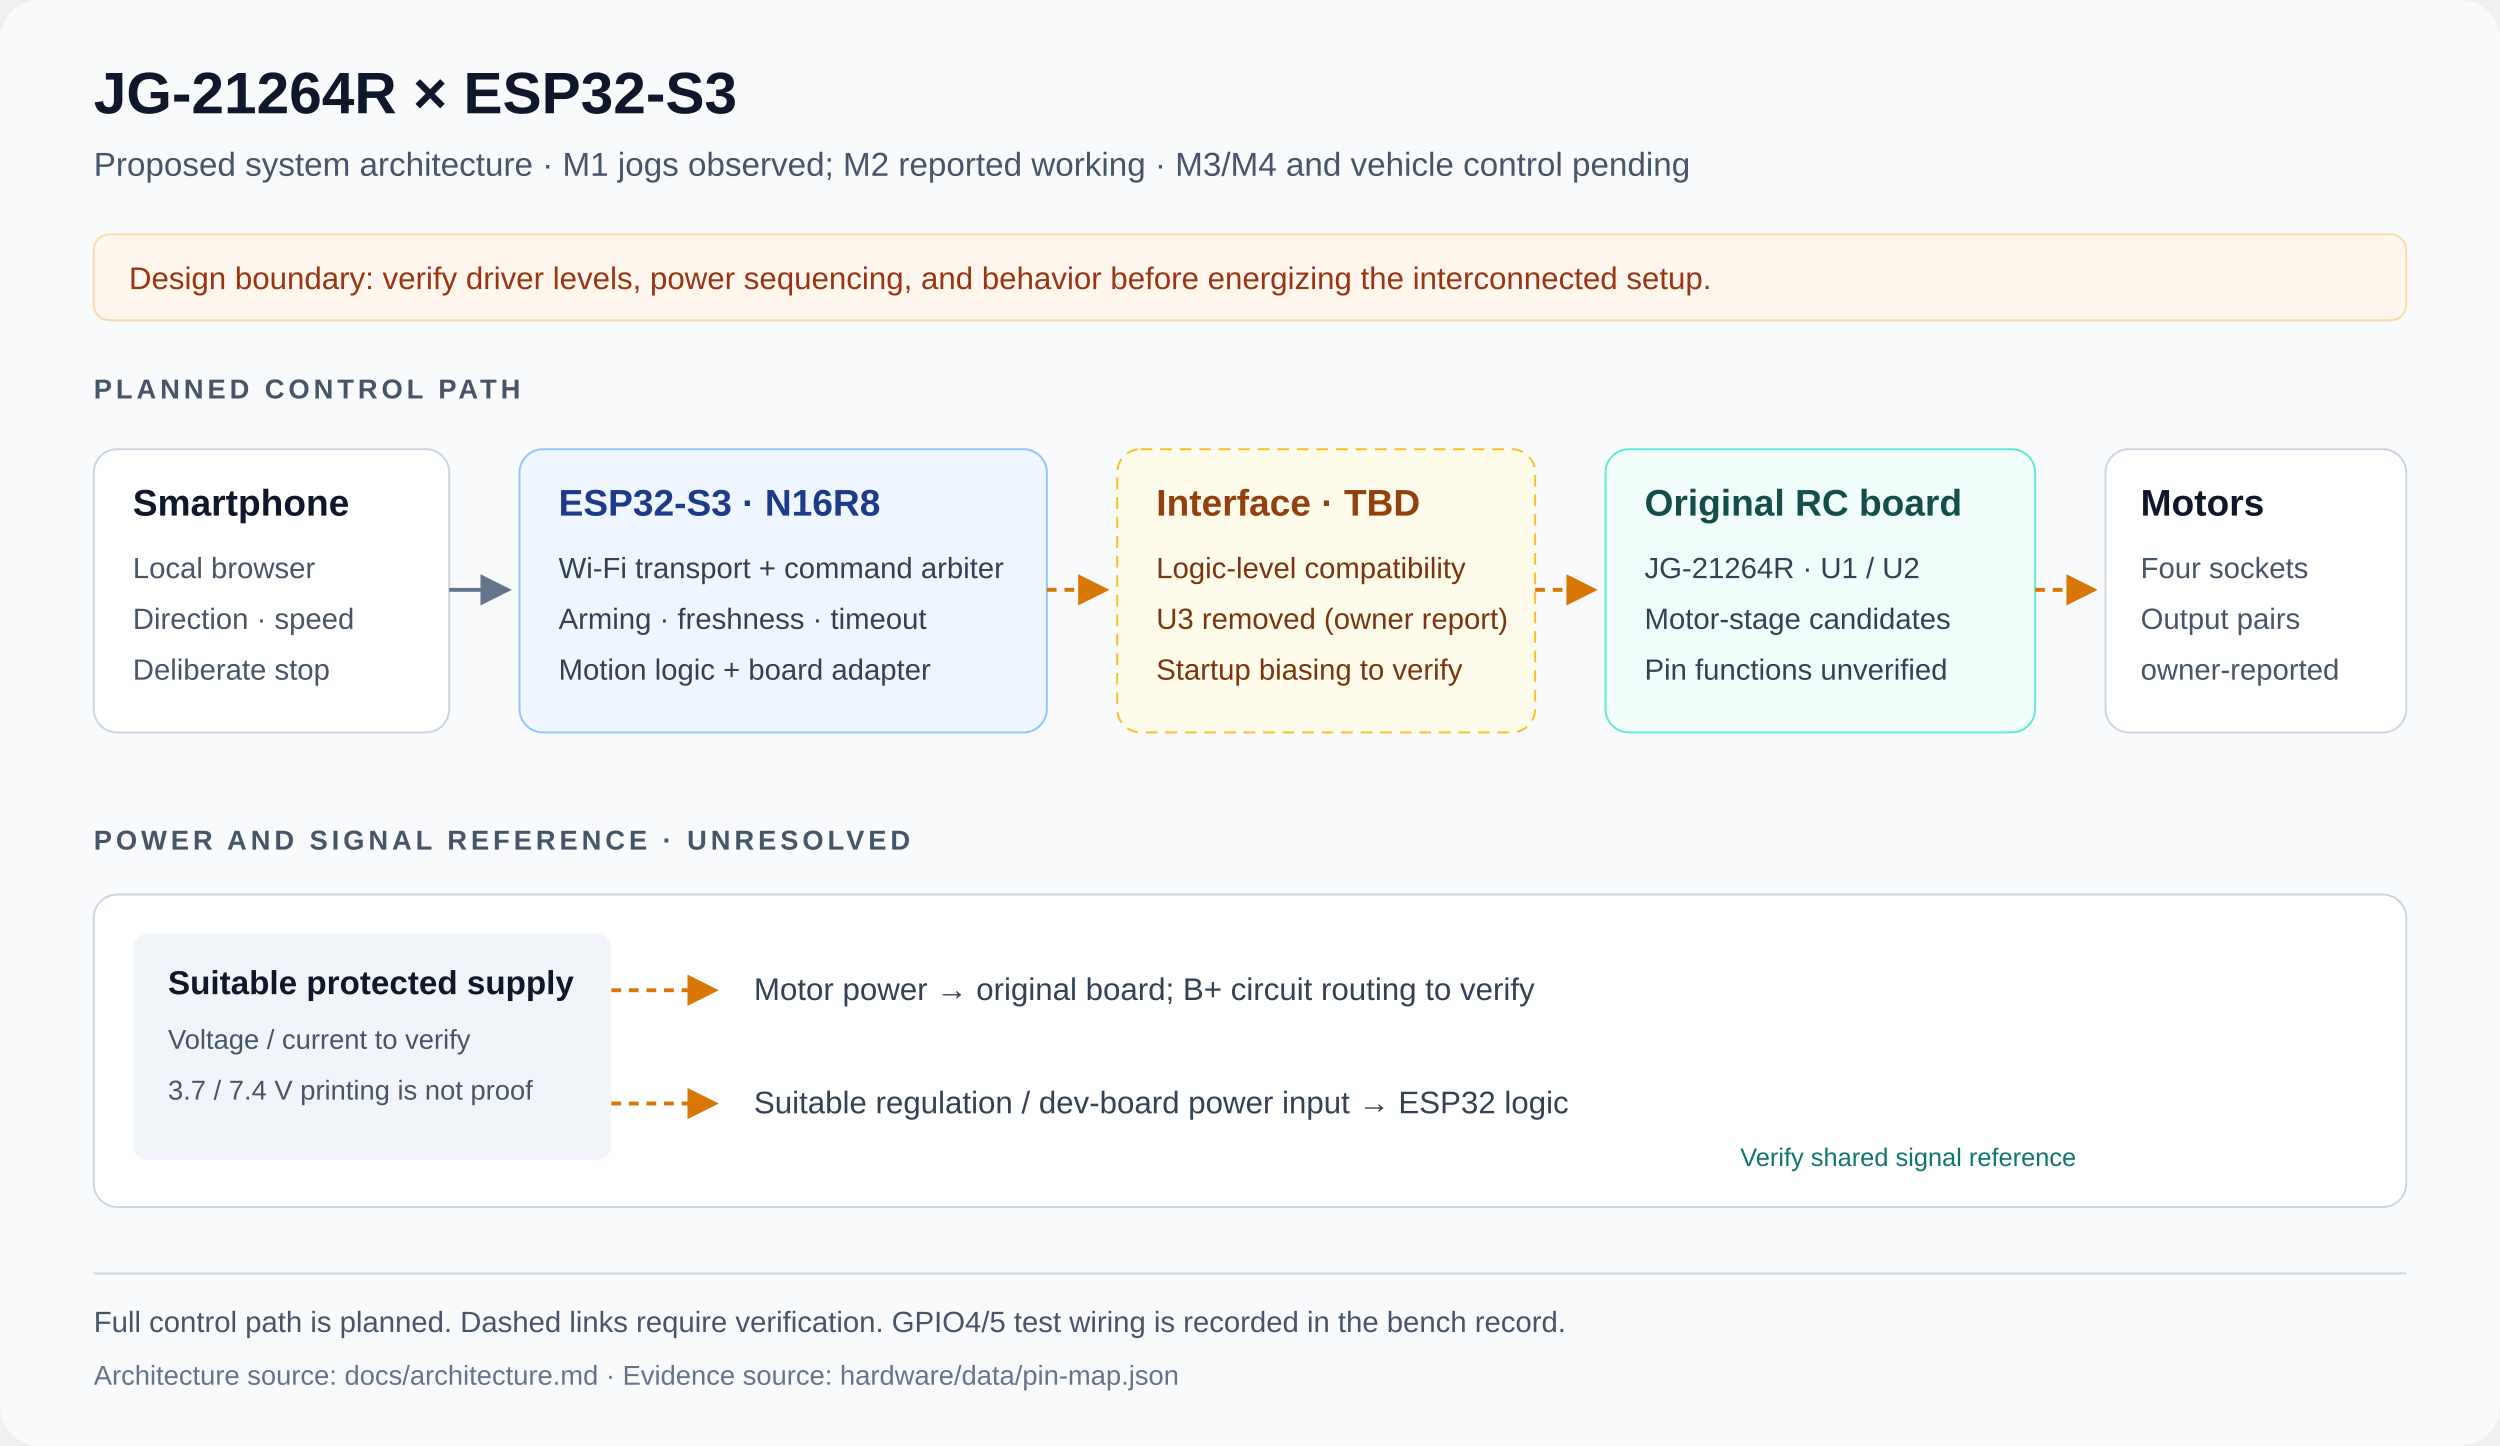
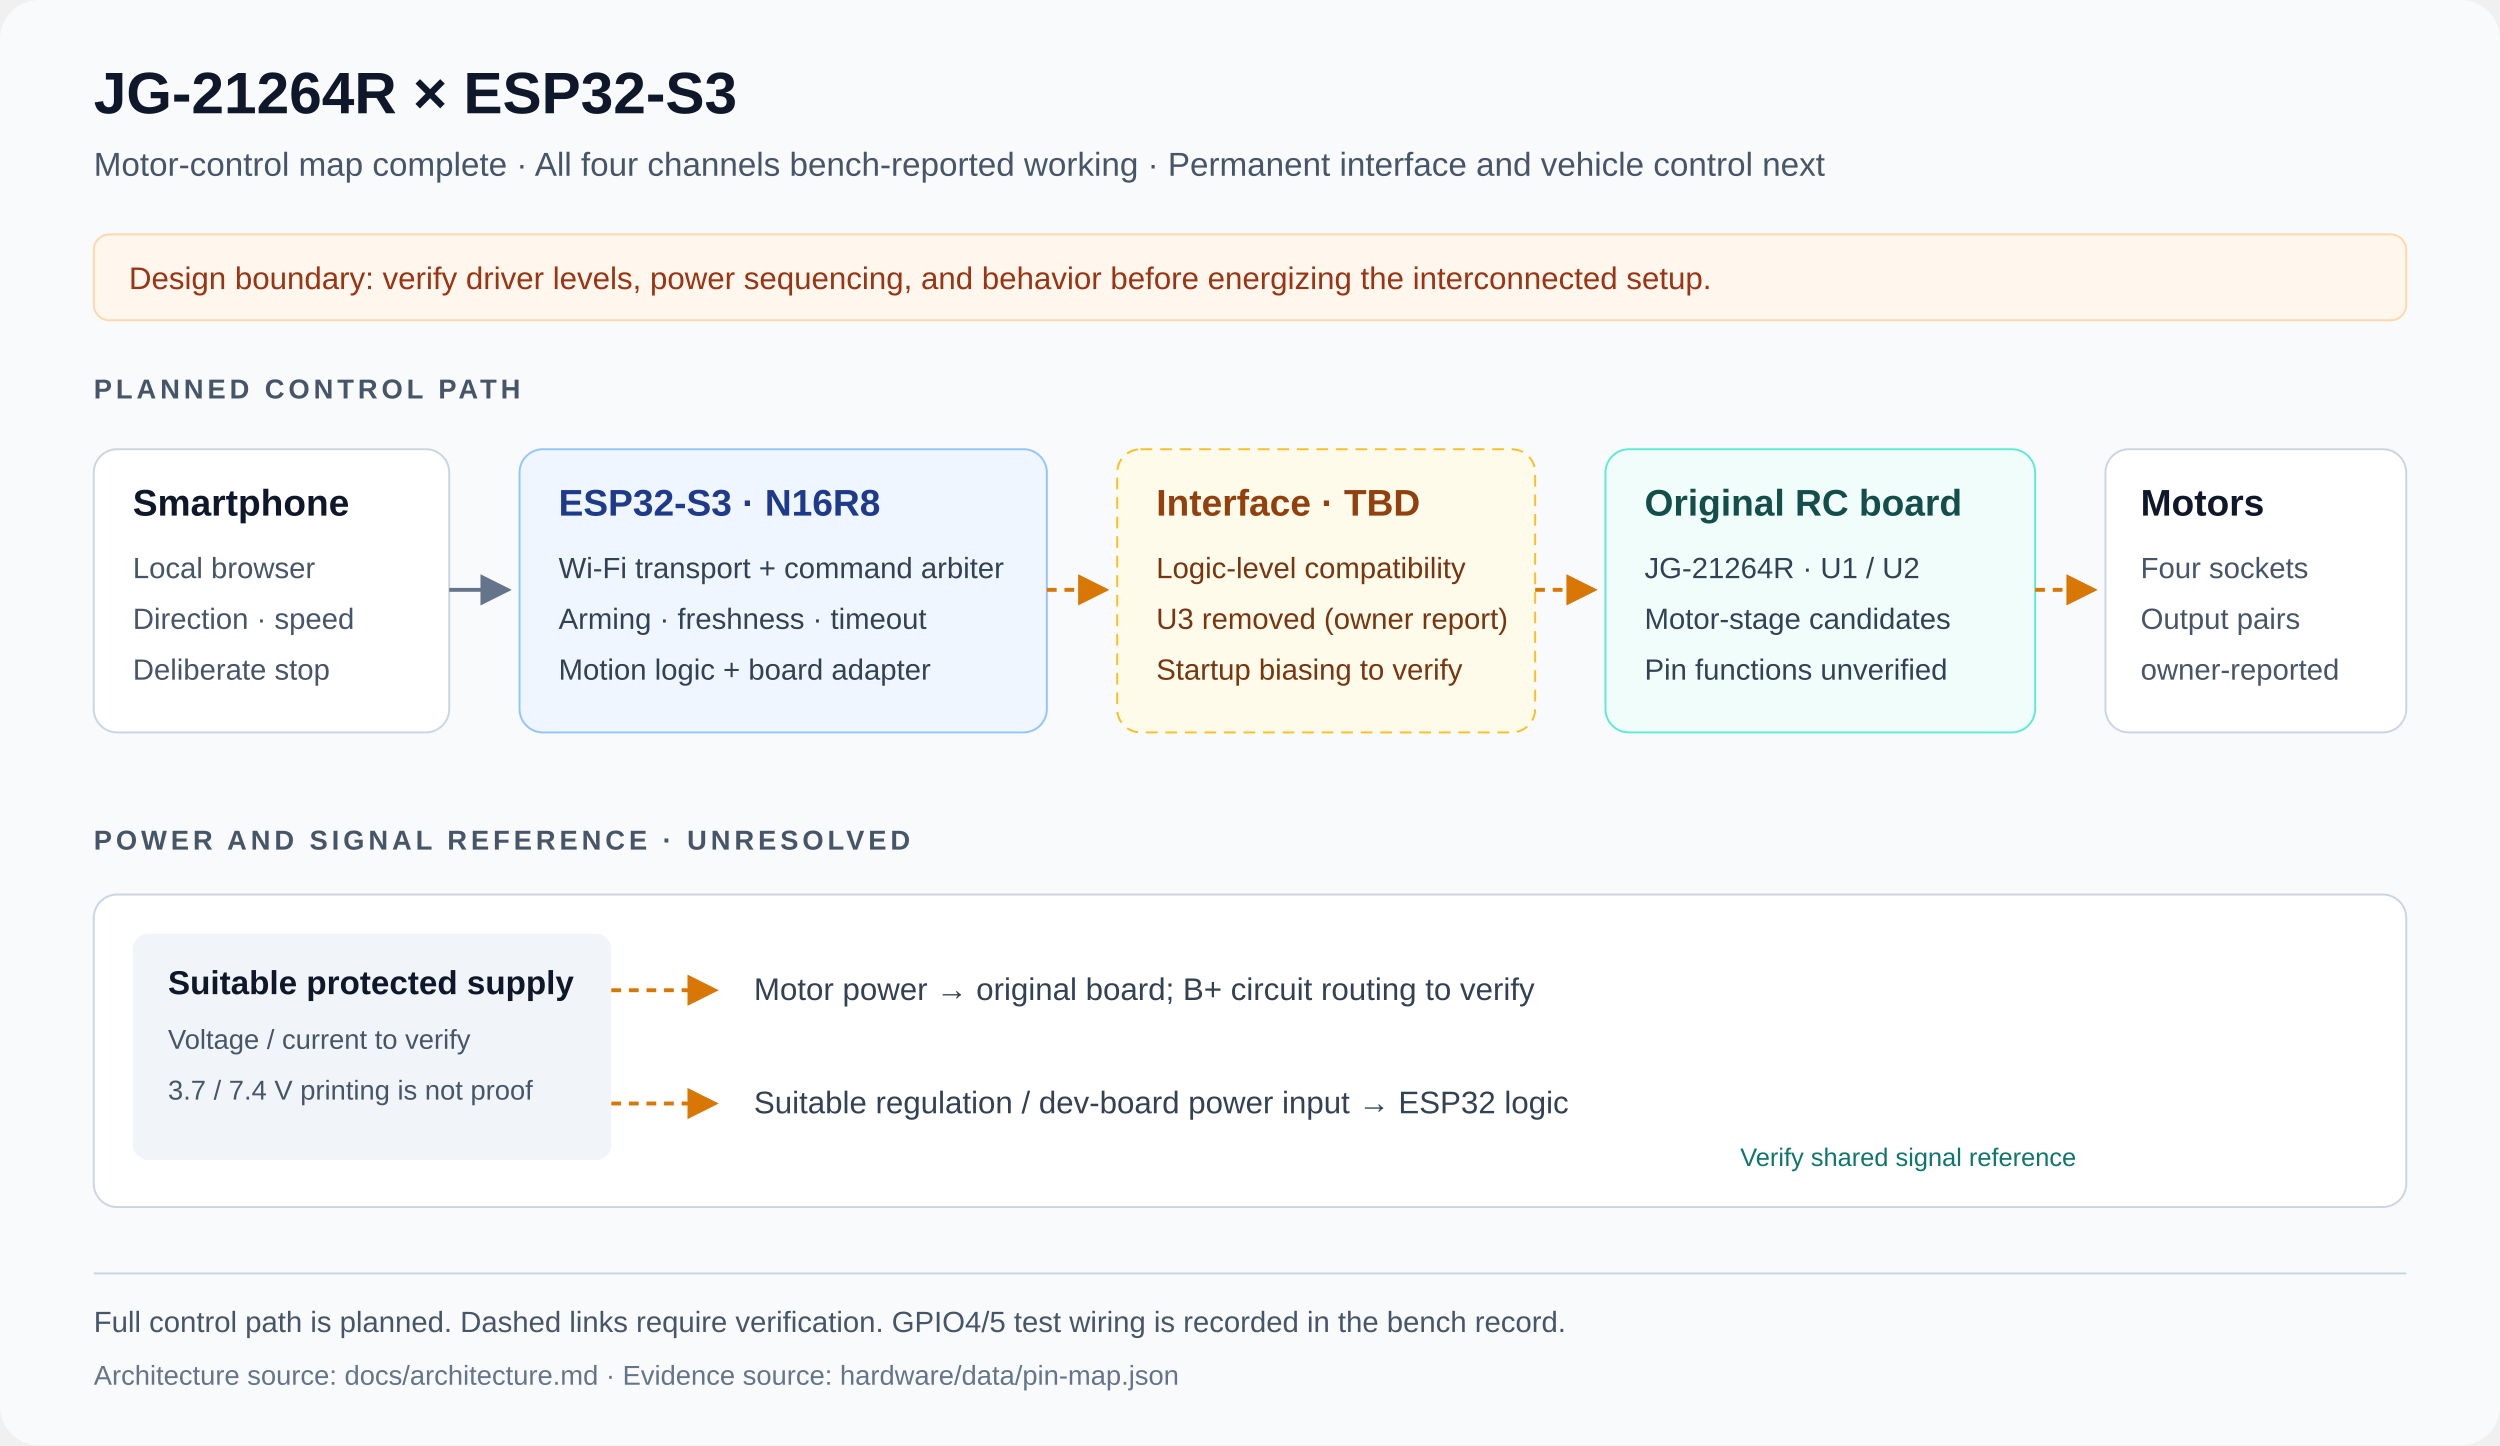
<svg xmlns="http://www.w3.org/2000/svg" width="1280" height="740" viewBox="0 0 1280 740" role="img" aria-labelledby="title desc">
  <defs>
    <marker id="arrow" markerWidth="8" markerHeight="8" refX="7" refY="4" orient="auto">
      <path d="M0 0L8 4L0 8Z" fill="#64748b" />
    </marker>
    <marker id="pending" markerWidth="8" markerHeight="8" refX="7" refY="4" orient="auto">
      <path d="M0 0L8 4L0 8Z" fill="#d97706" />
    </marker>
  </defs>
  <rect width="1280" height="740" rx="20" fill="#f8fafc" />
  <g font-family="Arial, Helvetica, sans-serif">
    <text x="48" y="58" fill="#0f172a" font-size="30" font-weight="700">JG-21264R × ESP32-S3</text>
-     <text x="48" y="90" fill="#475569" font-size="17">Proposed system architecture · M1 jogs observed; M2 reported working · M3/M4 and vehicle control pending</text>
+     <text x="48" y="90" fill="#475569" font-size="17">Motor-control map complete · All four channels bench-reported working · Permanent interface and vehicle control next</text>
    <rect x="48" y="120" width="1184" height="44" rx="8" fill="#fff7ed" stroke="#fed7aa" />
    <text x="66" y="148" fill="#9a3412" font-size="16">Design boundary: verify driver levels, power sequencing, and behavior before energizing the interconnected setup.</text>
    <text x="48" y="204" fill="#475569" font-size="14" font-weight="700" letter-spacing="2">PLANNED CONTROL PATH</text>
    <rect x="48" y="230" width="182" height="145" rx="12" fill="#ffffff" stroke="#cbd5e1" />
    <text x="68" y="264" fill="#0f172a" font-size="19" font-weight="700">Smartphone</text>
    <text x="68" y="296" fill="#475569" font-size="15">Local browser</text>
    <text x="68" y="322" fill="#475569" font-size="15">Direction · speed</text>
    <text x="68" y="348" fill="#475569" font-size="15">Deliberate stop</text>
    <rect x="266" y="230" width="270" height="145" rx="12" fill="#eff6ff" stroke="#93c5fd" />
    <text x="286" y="264" fill="#1e3a8a" font-size="19" font-weight="700">ESP32-S3 · N16R8</text>
    <text x="286" y="296" fill="#334155" font-size="15">Wi-Fi transport + command arbiter</text>
    <text x="286" y="322" fill="#334155" font-size="15">Arming · freshness · timeout</text>
    <text x="286" y="348" fill="#334155" font-size="15">Motion logic + board adapter</text>
    <rect x="572" y="230" width="214" height="145" rx="12" fill="#fffbeb" stroke="#fbbf24" stroke-dasharray="6 4" />
    <text x="592" y="264" fill="#92400e" font-size="19" font-weight="700">Interface · TBD</text>
    <text x="592" y="296" fill="#78350f" font-size="15">Logic-level compatibility</text>
    <text x="592" y="322" fill="#78350f" font-size="15">U3 removed (owner report)</text>
    <text x="592" y="348" fill="#78350f" font-size="15">Startup biasing to verify</text>
    <rect x="822" y="230" width="220" height="145" rx="12" fill="#f0fdfa" stroke="#5eead4" />
    <text x="842" y="264" fill="#134e4a" font-size="19" font-weight="700">Original RC board</text>
    <text x="842" y="296" fill="#334155" font-size="15">JG-21264R · U1 / U2</text>
    <text x="842" y="322" fill="#334155" font-size="15">Motor-stage candidates</text>
    <text x="842" y="348" fill="#334155" font-size="15">Pin functions unverified</text>
    <rect x="1078" y="230" width="154" height="145" rx="12" fill="#ffffff" stroke="#cbd5e1" />
    <text x="1096" y="264" fill="#0f172a" font-size="19" font-weight="700">Motors</text>
    <text x="1096" y="296" fill="#475569" font-size="15">Four sockets</text>
    <text x="1096" y="322" fill="#475569" font-size="15">Output pairs</text>
    <text x="1096" y="348" fill="#475569" font-size="15">owner-reported</text>
    <path d="M230 302H260" stroke="#64748b" stroke-width="2" marker-end="url(#arrow)" />
    <path d="M536 302H566" stroke="#d97706" stroke-width="2" stroke-dasharray="5 4" marker-end="url(#pending)" />
    <path d="M786 302H816" stroke="#d97706" stroke-width="2" stroke-dasharray="5 4" marker-end="url(#pending)" />
    <path d="M1042 302H1072" stroke="#d97706" stroke-width="2" stroke-dasharray="5 4" marker-end="url(#pending)" />
    <text x="48" y="435" fill="#475569" font-size="14" font-weight="700" letter-spacing="2">POWER AND SIGNAL REFERENCE · UNRESOLVED</text>
    <rect x="48" y="458" width="1184" height="160" rx="12" fill="#ffffff" stroke="#cbd5e1" />
    <rect x="68" y="478" width="245" height="116" rx="8" fill="#f1f5f9" />
    <text x="86" y="509" fill="#0f172a" font-size="17" font-weight="700">Suitable protected supply</text>
    <text x="86" y="537" fill="#475569" font-size="14">Voltage / current to verify</text>
    <text x="86" y="563" fill="#475569" font-size="14">3.7 / 7.4 V printing is not proof</text>
    <path d="M313 507H366" stroke="#d97706" stroke-width="2" stroke-dasharray="5 4" marker-end="url(#pending)" />
    <path d="M313 565H366" stroke="#d97706" stroke-width="2" stroke-dasharray="5 4" marker-end="url(#pending)" />
    <text x="386" y="512" fill="#334155" font-size="16">Motor power → original board; B+ circuit routing to verify</text>
    <text x="386" y="570" fill="#334155" font-size="16">Suitable regulation / dev-board power input → ESP32 logic</text>
    <text x="891" y="597" fill="#0f766e" font-size="13">Verify shared signal reference</text>
    <path d="M48 652H1232" stroke="#cbd5e1" />
    <text x="48" y="682" fill="#475569" font-size="15">Full control path is planned. Dashed links require verification. GPIO4/5 test wiring is recorded in the bench record.</text>
    <text x="48" y="709" fill="#64748b" font-size="14">Architecture source: docs/architecture.md · Evidence source: hardware/data/pin-map.json</text>
  </g>
</svg>
